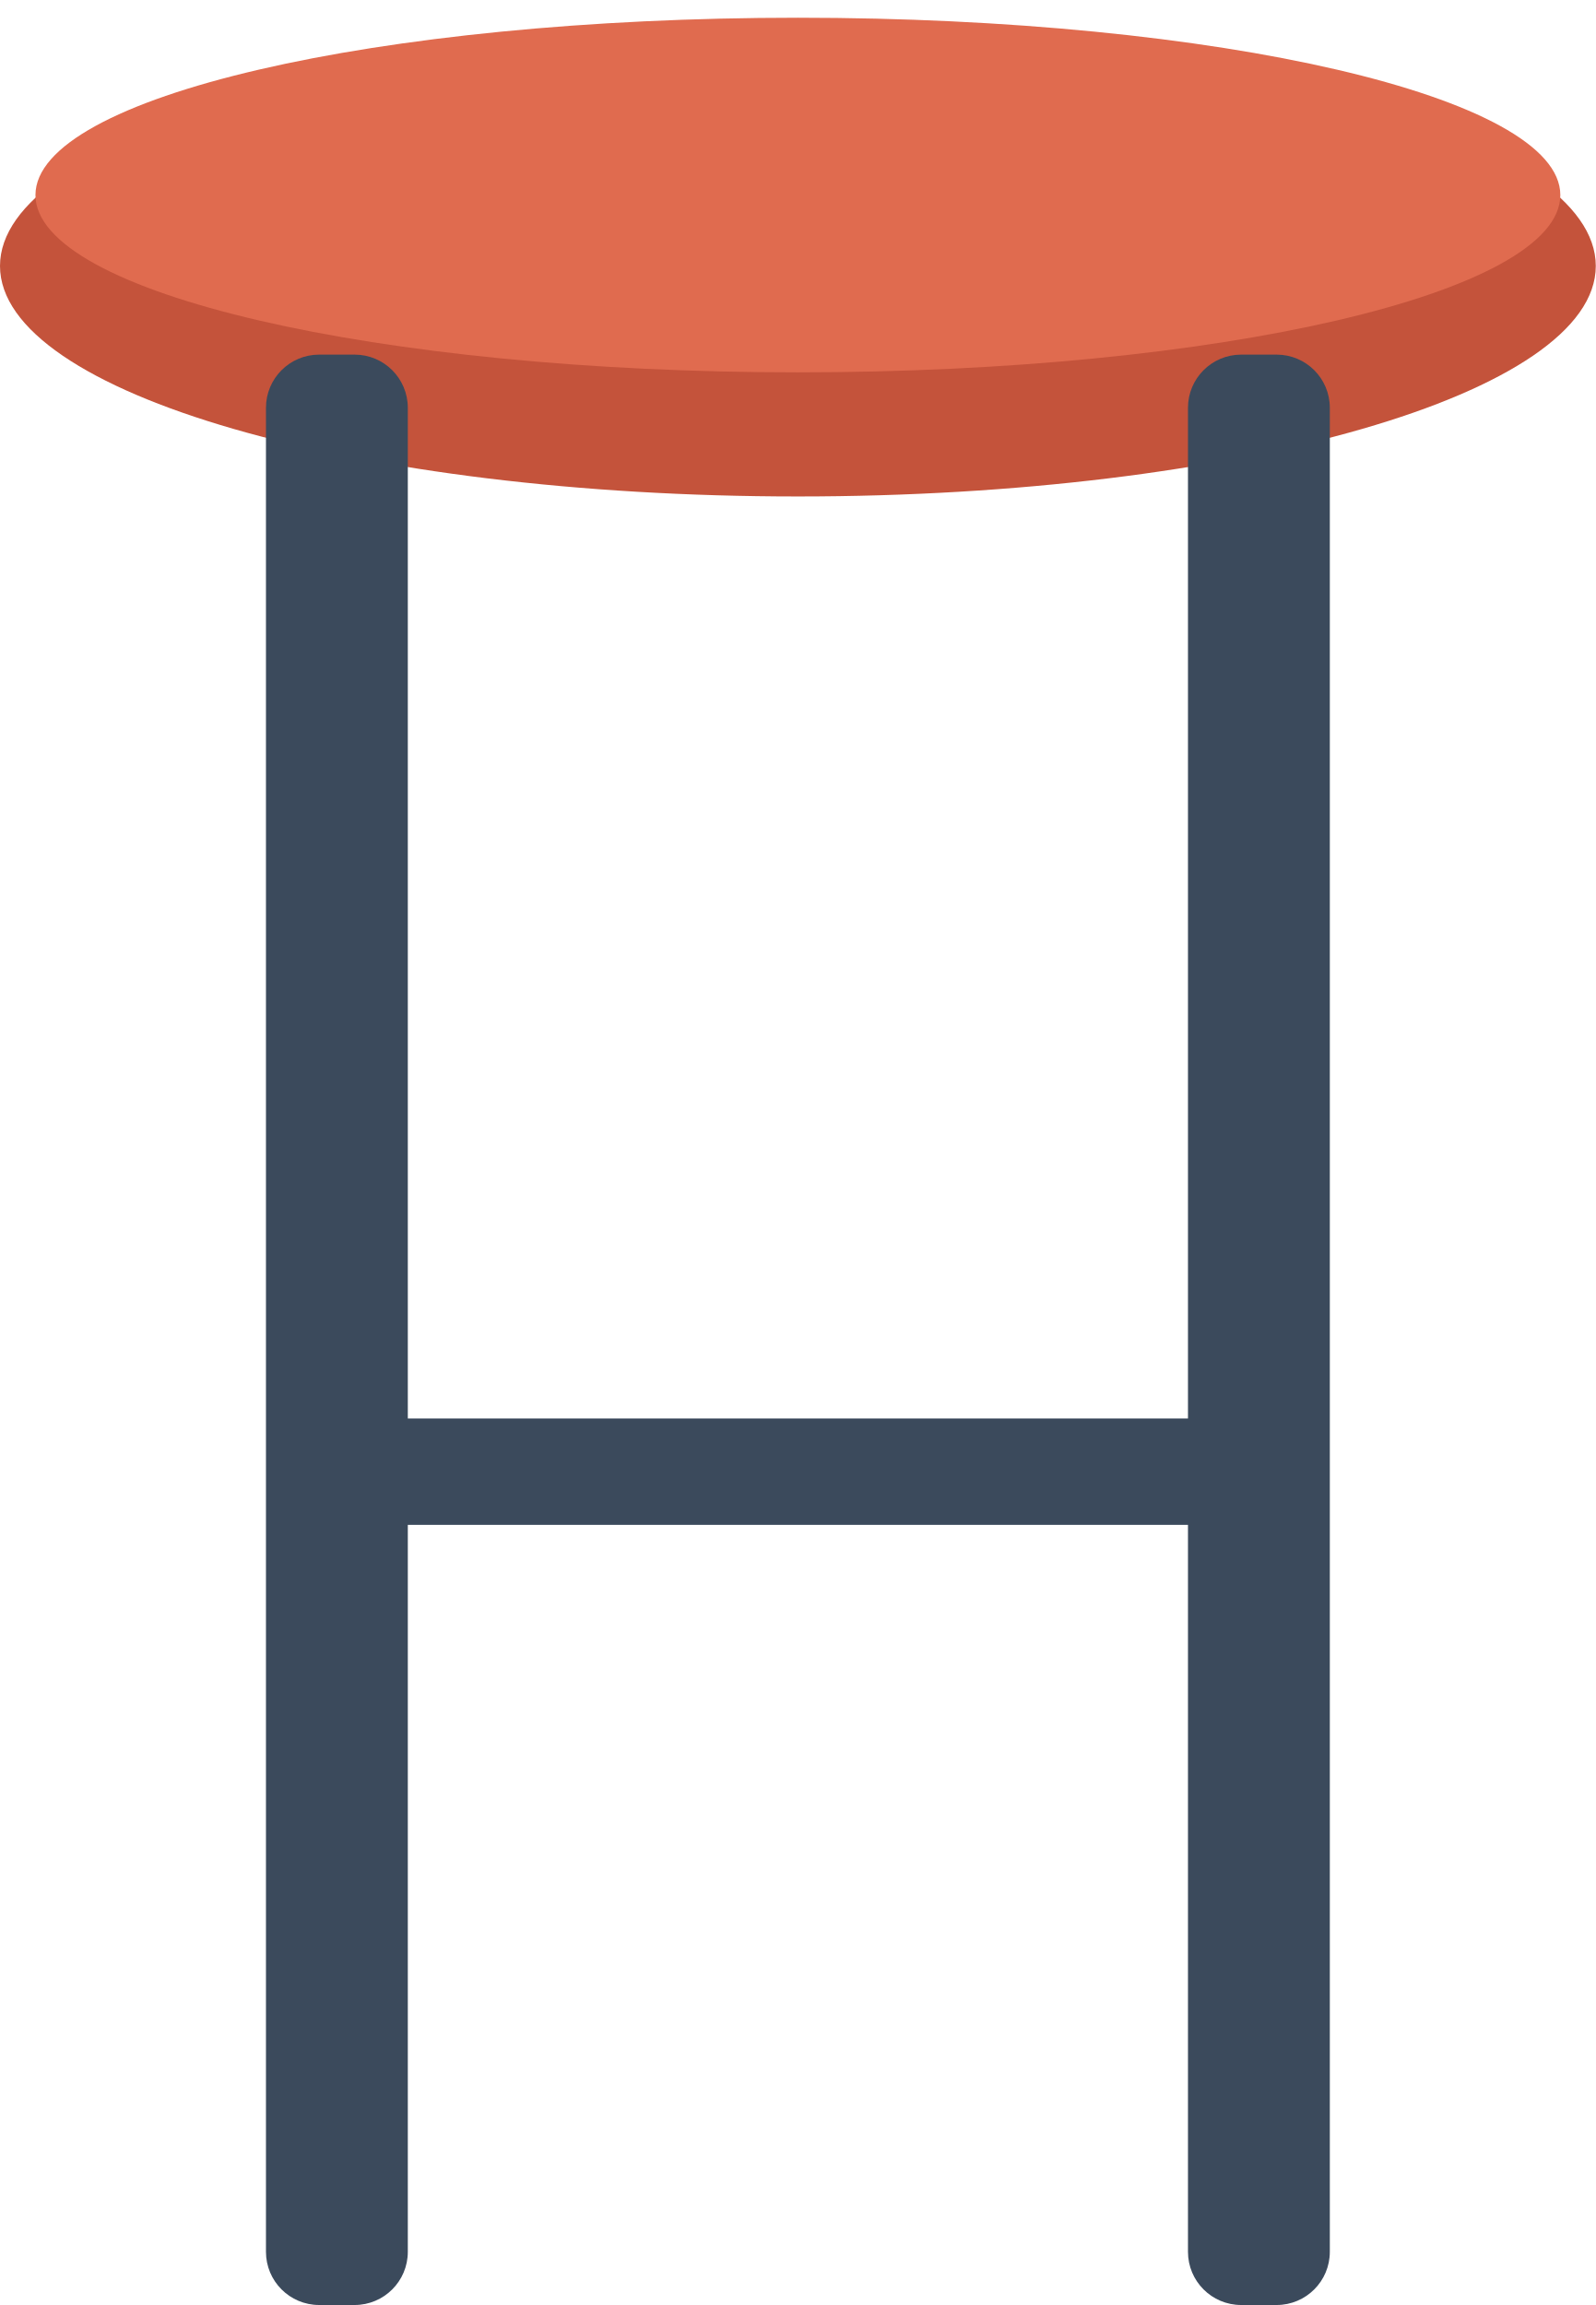
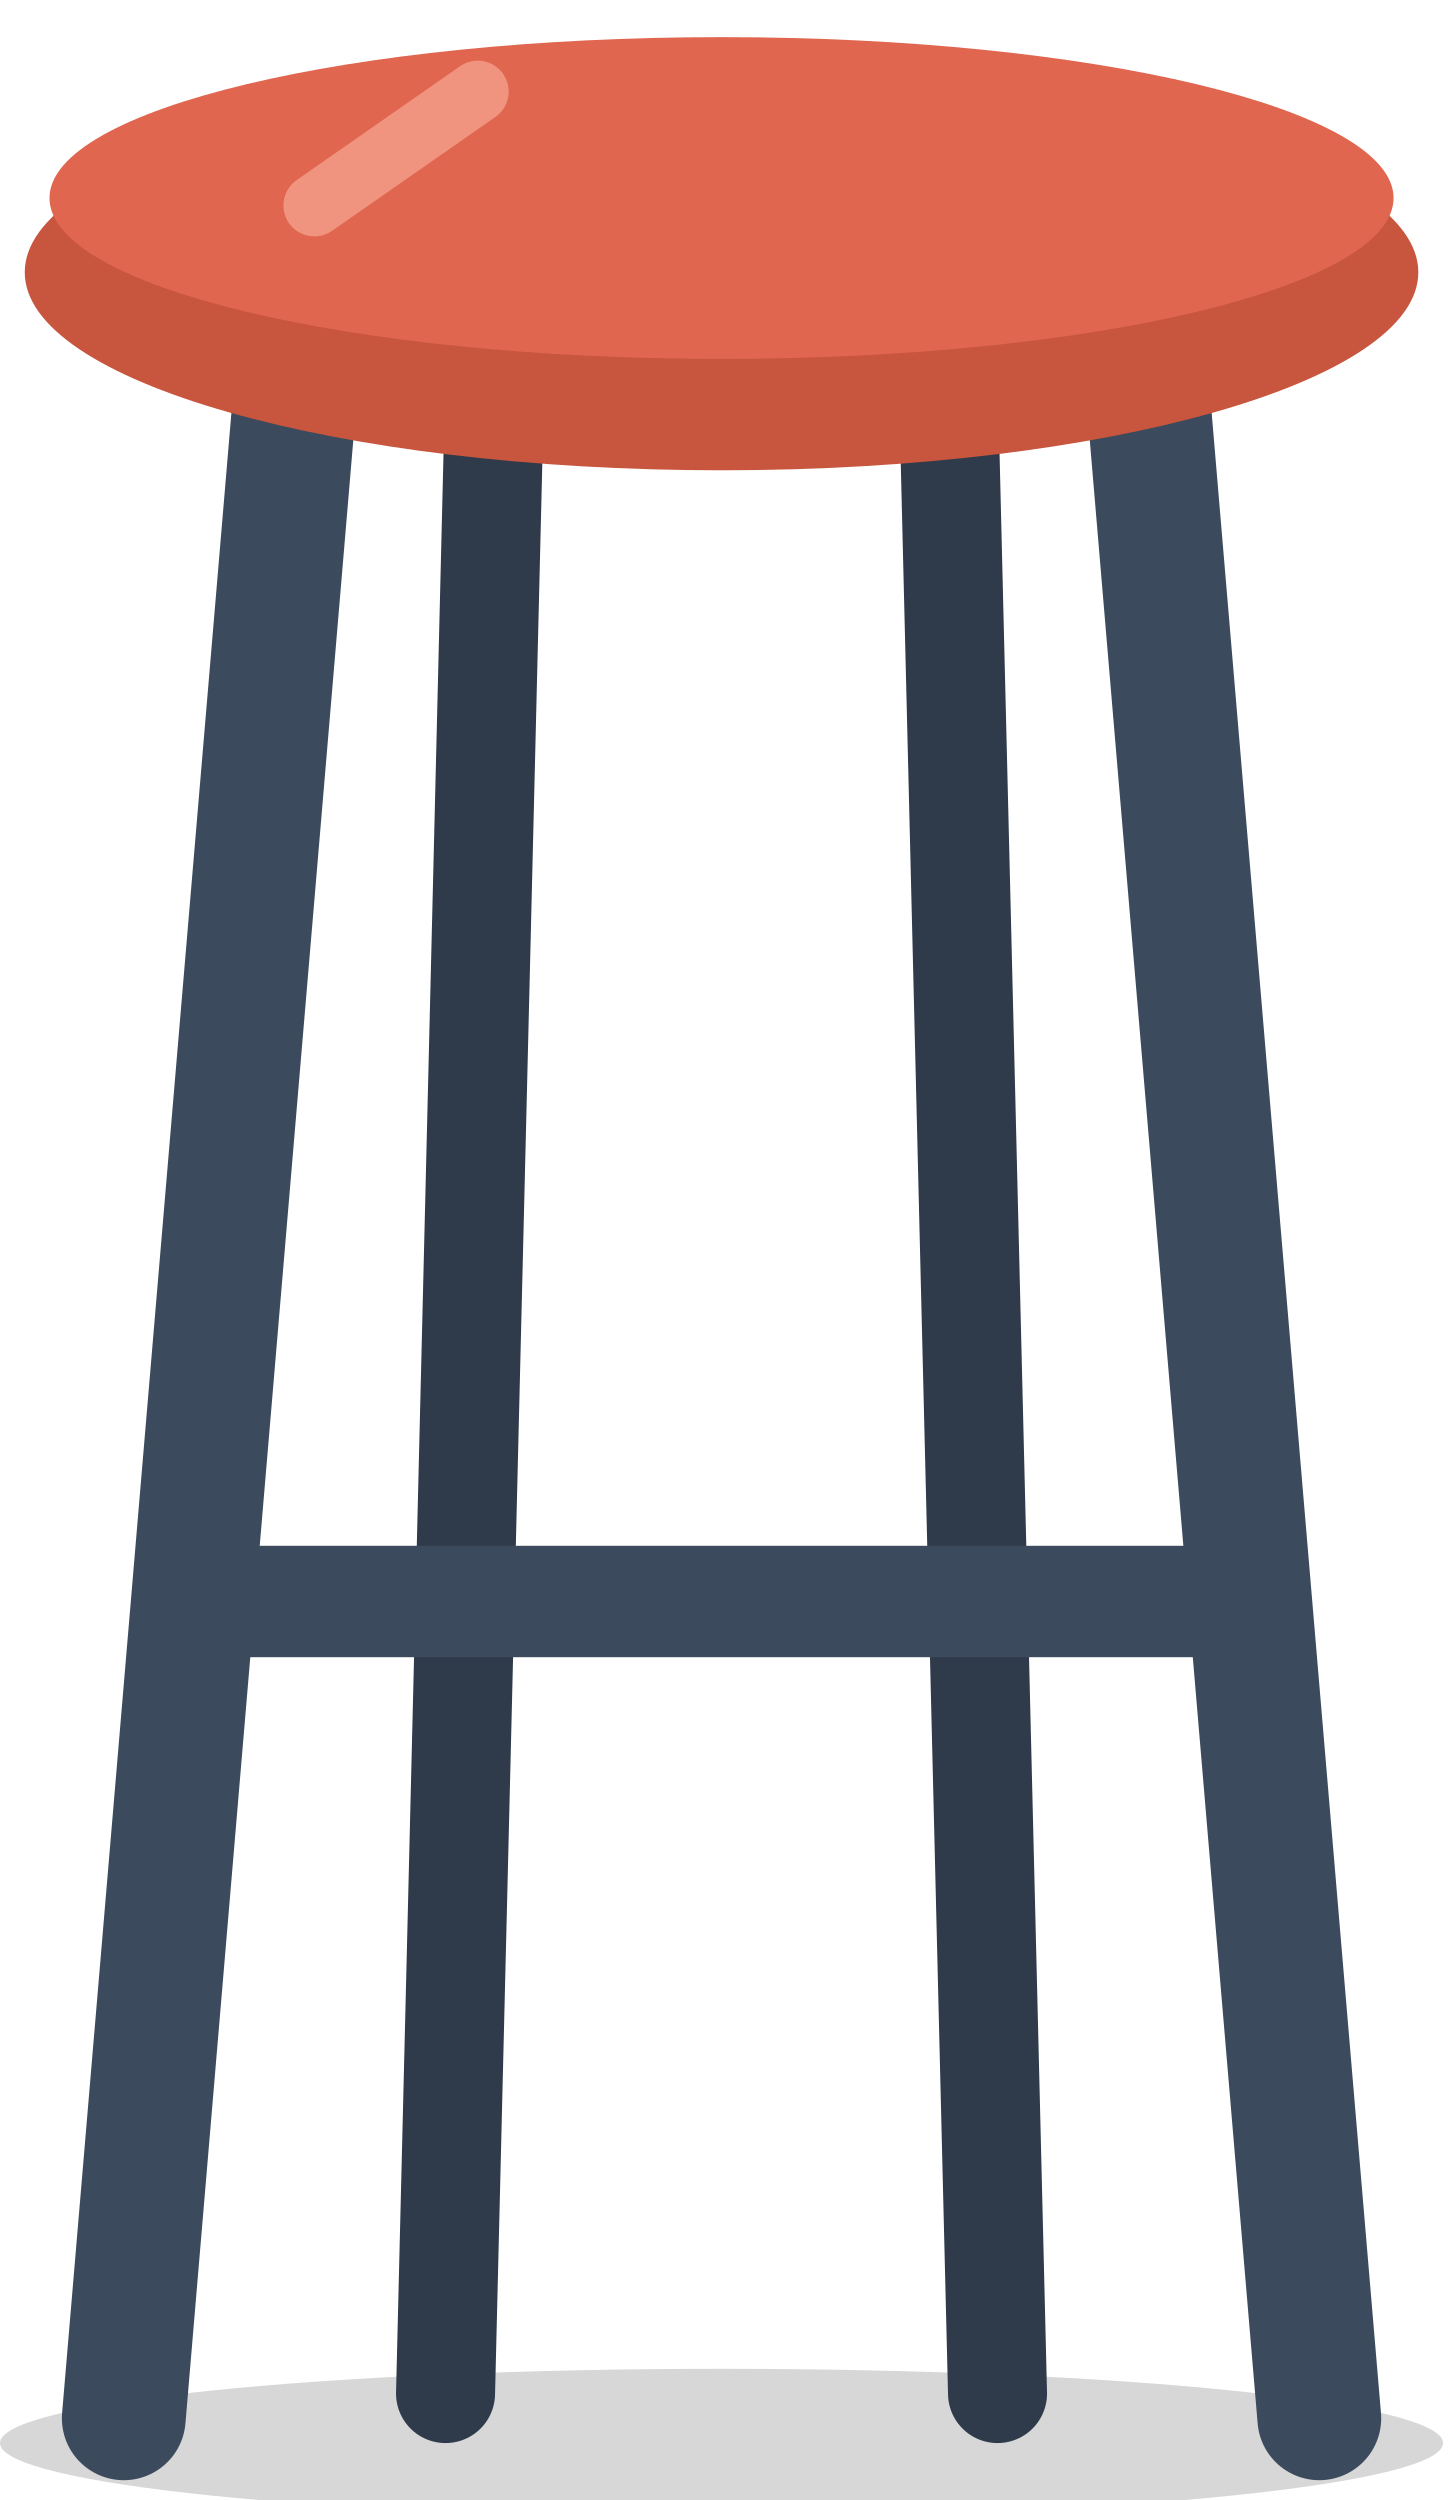
- <svg xmlns="http://www.w3.org/2000/svg" width="180" height="260" viewBox="0 0 180 260">
-   <ellipse cx="90" cy="30" rx="90" ry="26" fill="#c4533b" />
-   <ellipse cx="90" cy="22" rx="86" ry="20" fill="#e06b4f" />
-   <rect x="30" y="40" width="16" height="220" rx="6" fill="#3b4a5c" />
-   <rect x="134" y="40" width="16" height="220" rx="6" fill="#3b4a5c" />
-   <rect x="40" y="160" width="100" height="12" rx="6" fill="#3b4a5c" />
+ <svg xmlns="http://www.w3.org/2000/svg" width="117" height="202" viewBox="0 0 117 202">
+   <ellipse cx="58.3" cy="197.4" rx="58.3" ry="6" fill="#000000" fill-opacity="0.16" />
+   <path d="M24 30 L10 195.4 M92.6 30 L106.6 195.4" fill="none" stroke="#3b4a5c" stroke-width="10" stroke-linecap="round" stroke-linejoin="round" />
+   <path d="M40 30 L36 193.4 M76.6 30 L80.6 193.4" fill="none" stroke="#2f3a4a" stroke-width="8" stroke-linecap="round" stroke-linejoin="round" />
+   <rect x="16" y="124.9" width="84.6" height="9" rx="4" fill="#3b4a5c" />
+   <ellipse cx="58.3" cy="22" rx="56.3" ry="16" fill="#c8553d" />
+   <ellipse cx="58.3" cy="16" rx="54.3" ry="13" fill="#e0664f" />
+   <path d="M25.4 16.6 L38.6 7.4" fill="none" stroke="#f0937f" stroke-width="5" stroke-linecap="round" stroke-linejoin="round" />
</svg>
